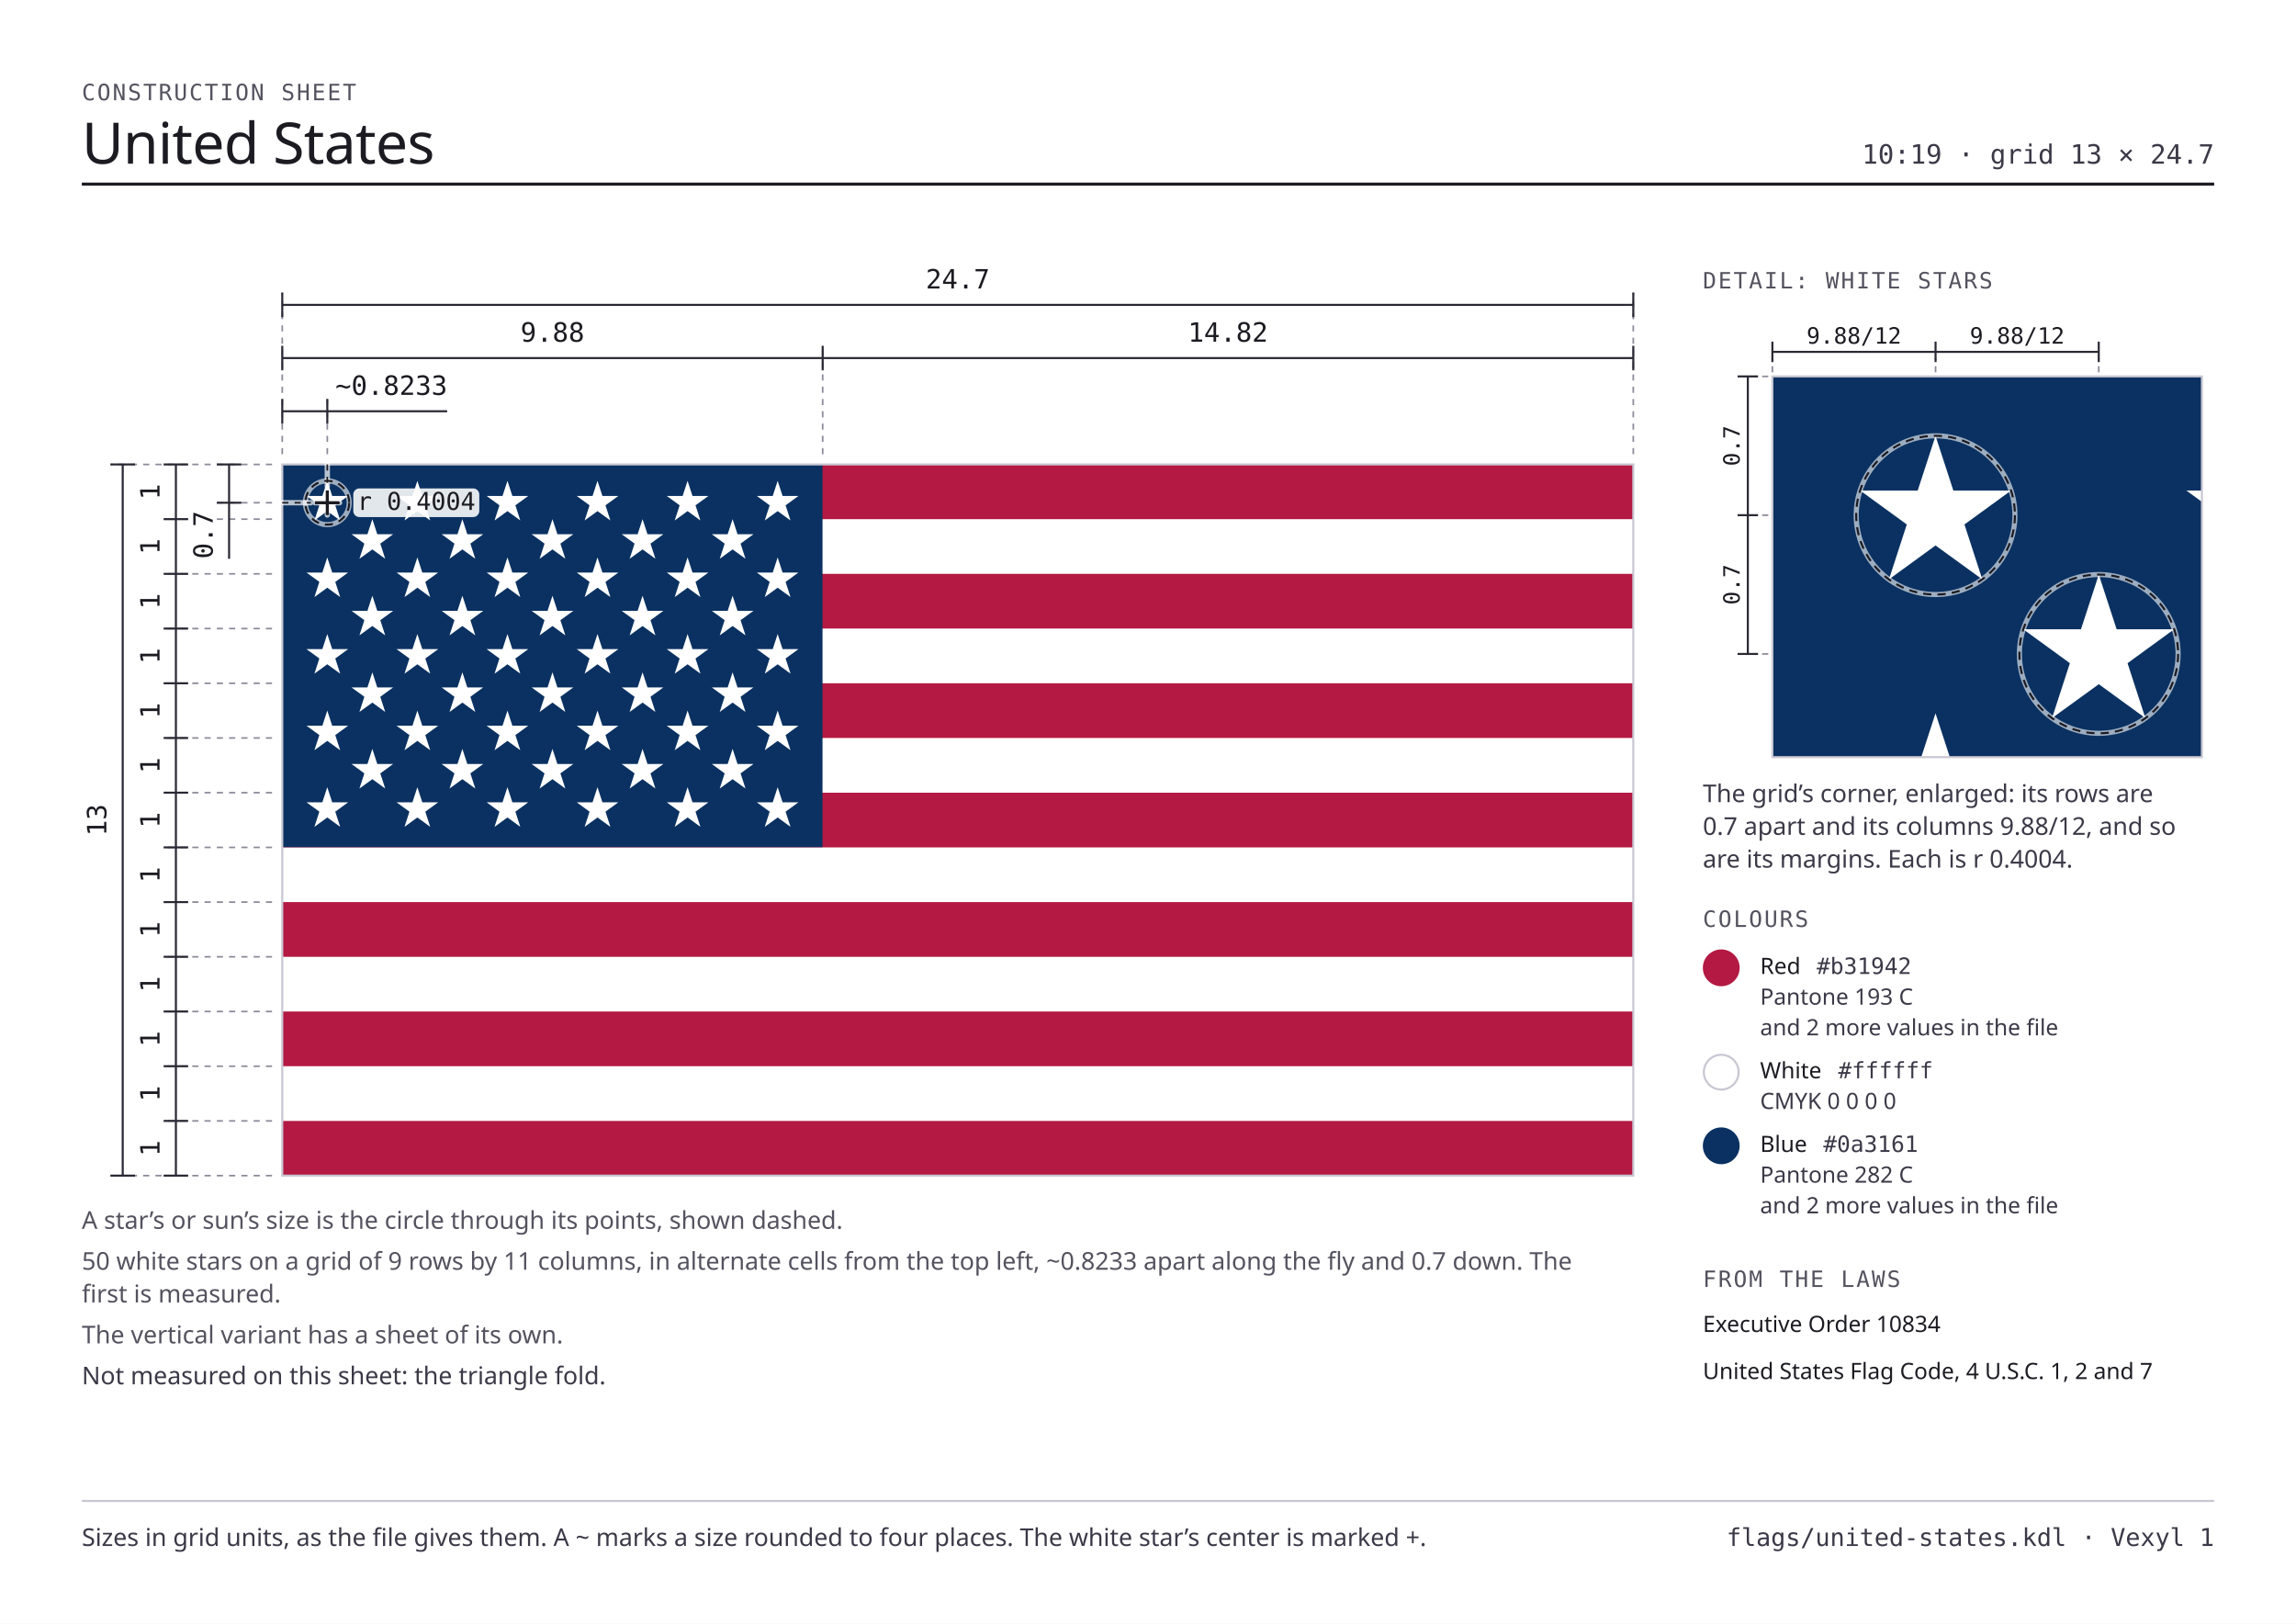
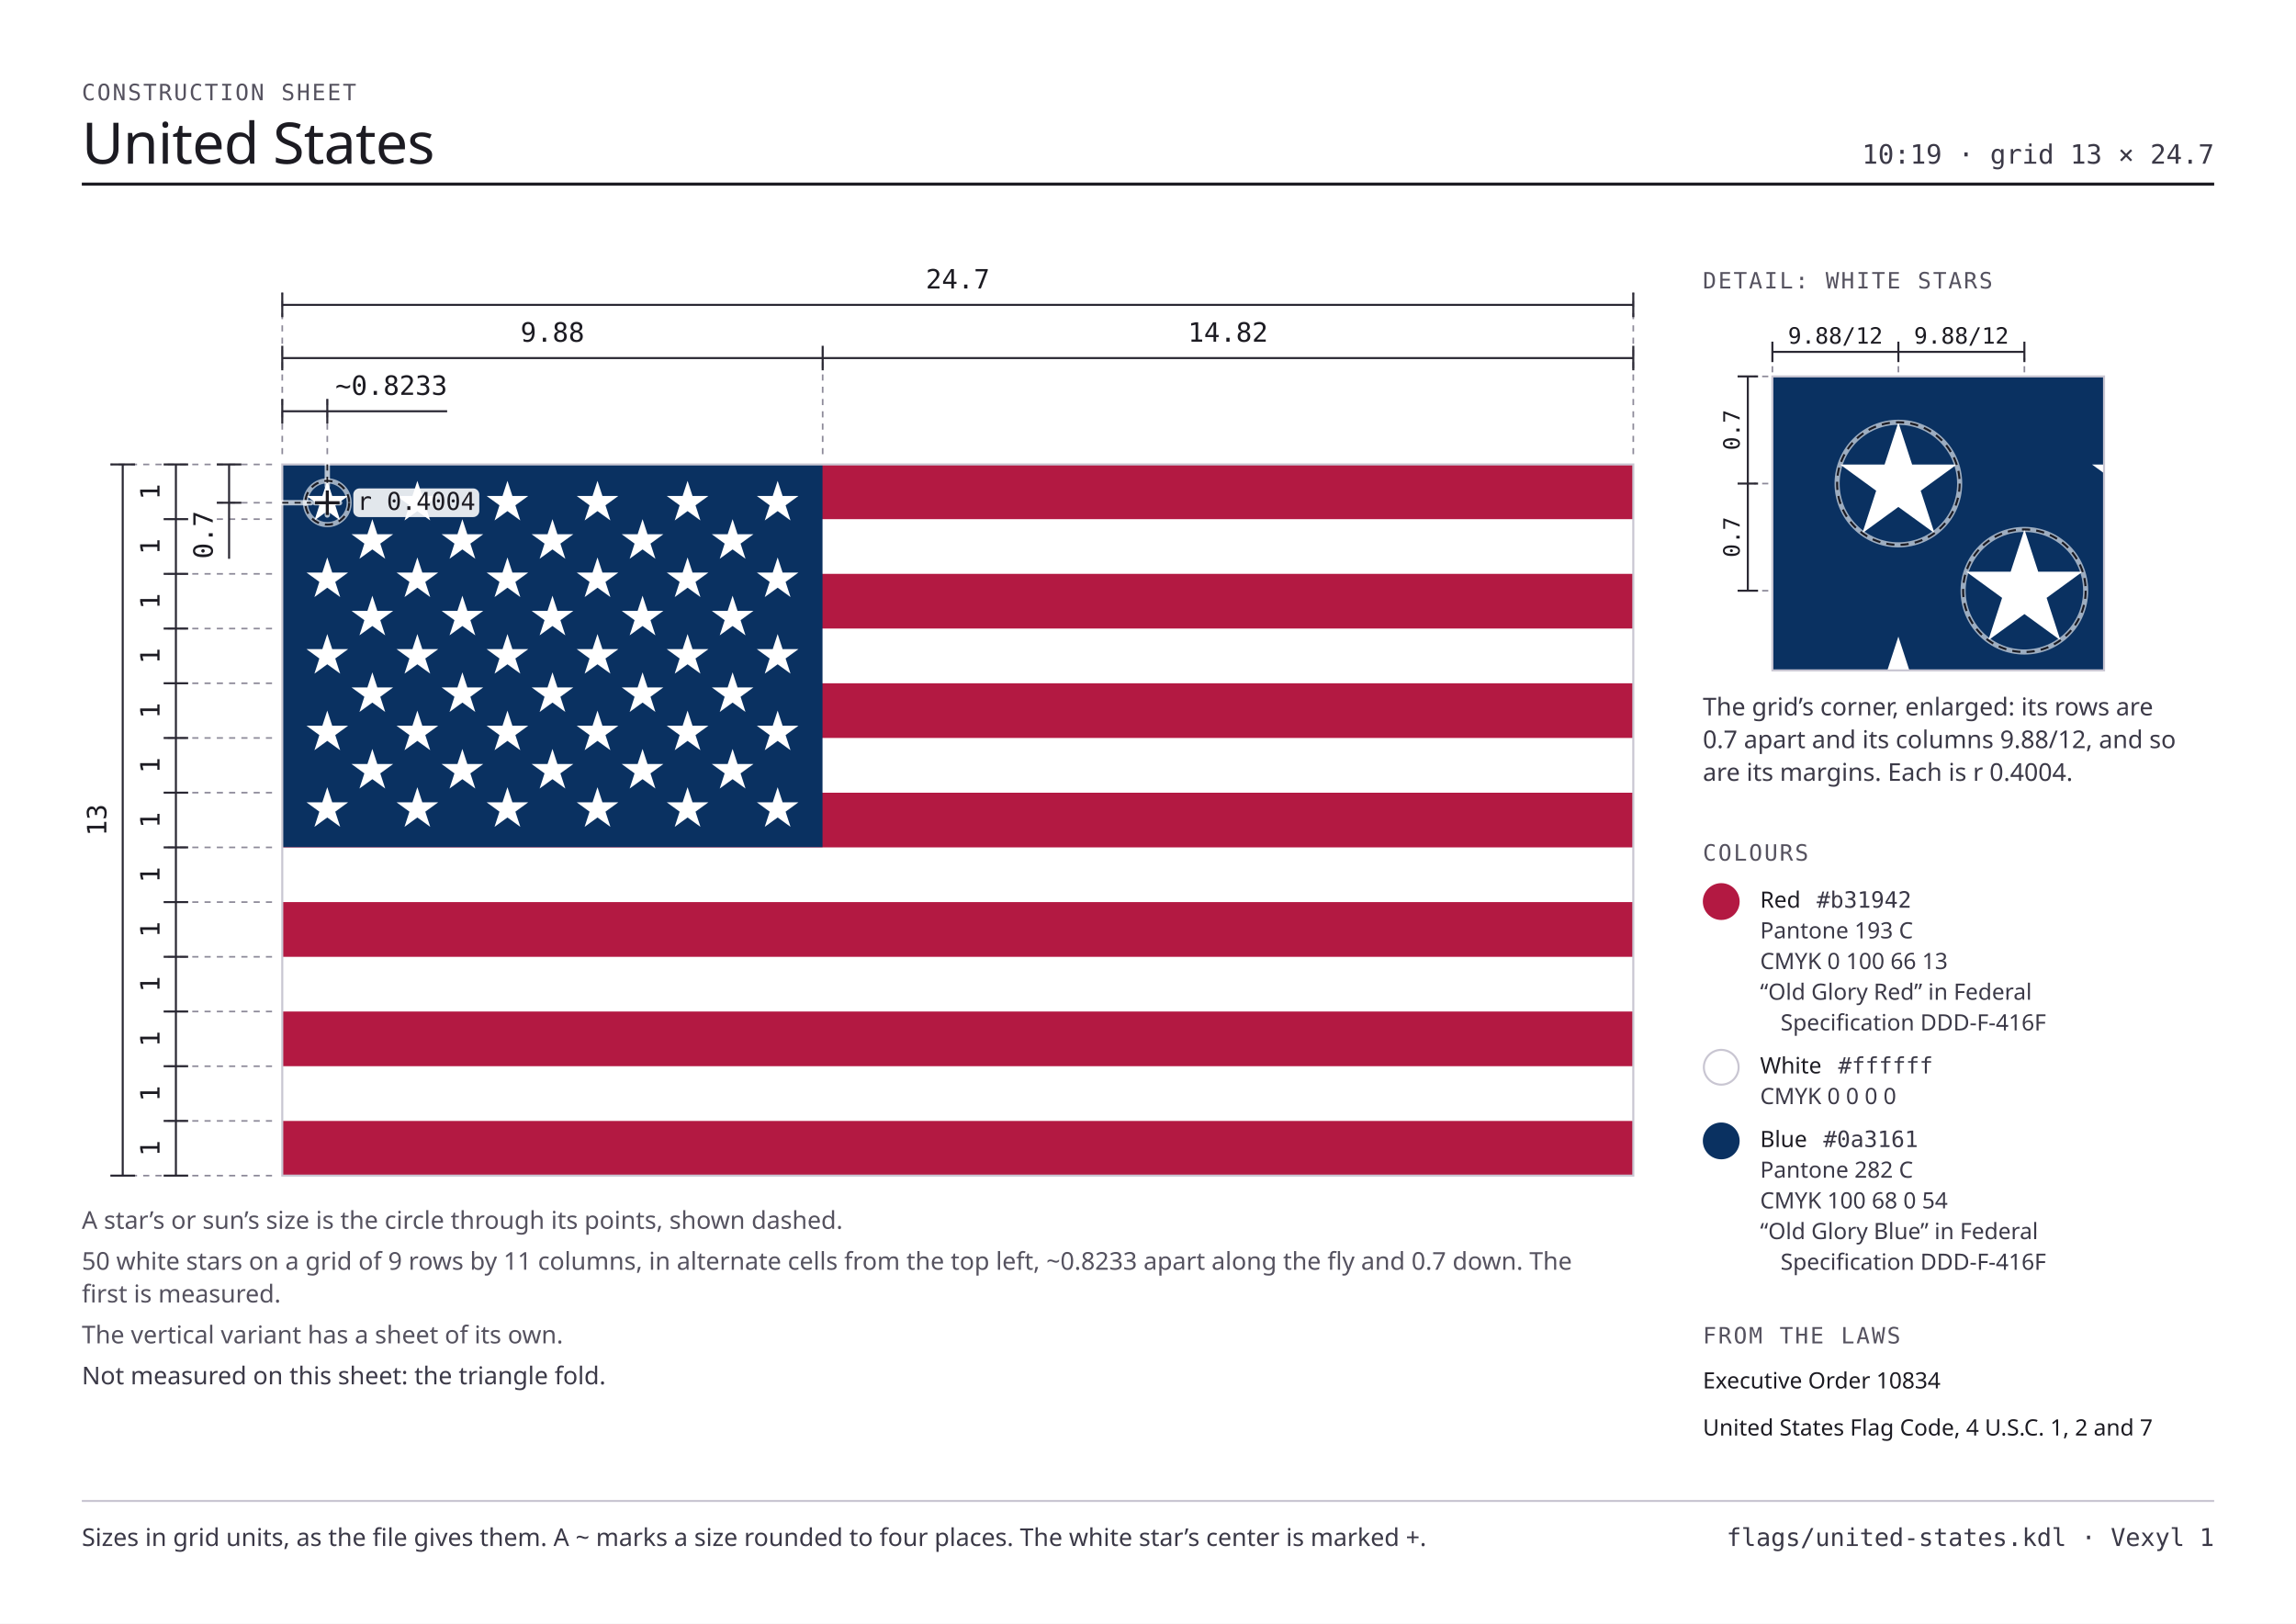
<svg xmlns="http://www.w3.org/2000/svg" width="297mm" height="210mm" viewBox="0 0 1122.52 793.701">
  <rect x="0" y="0" width="1122.52" height="793.701" fill="#ffffff" />
  <text x="40" y="49" font-family="Geist Mono, ui-monospace, monospace" font-size="11" letter-spacing="0.88" fill="#55525f">CONSTRUCTION SHEET</text>
  <text x="40" y="80" font-family="Geist, system-ui, sans-serif" font-size="28" font-weight="500" letter-spacing="-0.28" fill="#1c1b22">United States</text>
  <text x="1082.52" y="80" font-family="Geist Mono, ui-monospace, monospace" font-size="13" text-anchor="end" fill="#3b3947">10:19 · grid 13 × 24.7</text>
  <path d="M40 90H1082.52" stroke="#1c1b22" stroke-width="1.5" />
  <svg x="138" y="227.029" width="660.52" height="347.642" viewBox="0 0 24.7 13" overflow="hidden">
    <clipPath id="vx-5f0b97351a9de993-cs-f-flag1">
      <polygon points="0,0 24.7,0 24.7,13 0,13" />
    </clipPath>
    <g clip-path="url(#vx-5f0b97351a9de993-cs-f-flag1)">
      <polygon points="0,0 24.7,0 24.7,13 0,13" fill="#b31942" />
      <polygon points="0,1 24.7,1 24.7,13 0,13" fill="#ffffff" />
      <polygon points="0,2 24.7,2 24.7,13 0,13" fill="#b31942" />
      <polygon points="0,3 24.7,3 24.7,13 0,13" fill="#ffffff" />
      <polygon points="0,4 24.7,4 24.7,13 0,13" fill="#b31942" />
      <polygon points="0,5 24.7,5 24.7,13 0,13" fill="#ffffff" />
      <polygon points="0,6 24.7,6 24.7,13 0,13" fill="#b31942" />
      <polygon points="0,7 24.7,7 24.7,13 0,13" fill="#ffffff" />
      <polygon points="0,8 24.7,8 24.7,13 0,13" fill="#b31942" />
      <polygon points="0,9 24.7,9 24.7,13 0,13" fill="#ffffff" />
      <polygon points="0,10 24.7,10 24.7,13 0,13" fill="#b31942" />
      <polygon points="0,11 24.7,11 24.7,13 0,13" fill="#ffffff" />
      <polygon points="0,12 24.7,12 24.7,13 0,13" fill="#b31942" />
      <clipPath id="vx-5f0b97351a9de993-cs-f-panel2">
        <polygon points="0,0 9.88,0 9.88,7 0,7" />
      </clipPath>
      <g transform="translate(0 0)" clip-path="url(#vx-5f0b97351a9de993-cs-f-panel2)" style="isolation:isolate">
        <polygon points="0,0 9.88,0 9.88,7 0,7" fill="#0a3161" />
        <polygon points="0.823,0.3 0.913,0.576 1.204,0.576 0.969,0.747 1.059,1.024 0.823,0.853 0.588,1.024 0.678,0.747 0.443,0.576 0.733,0.576" fill="#ffffff" />
        <polygon points="2.47,0.3 2.56,0.576 2.851,0.576 2.615,0.747 2.705,1.024 2.47,0.853 2.235,1.024 2.325,0.747 2.089,0.576 2.38,0.576" fill="#ffffff" />
        <polygon points="4.117,0.3 4.207,0.576 4.497,0.576 4.262,0.747 4.352,1.024 4.117,0.853 3.881,1.024 3.971,0.747 3.736,0.576 4.027,0.576" fill="#ffffff" />
        <polygon points="5.763,0.3 5.853,0.576 6.144,0.576 5.909,0.747 5.999,1.024 5.763,0.853 5.528,1.024 5.618,0.747 5.383,0.576 5.673,0.576" fill="#ffffff" />
        <polygon points="7.41,0.3 7.5,0.576 7.791,0.576 7.555,0.747 7.645,1.024 7.41,0.853 7.175,1.024 7.265,0.747 7.029,0.576 7.32,0.576" fill="#ffffff" />
        <polygon points="9.057,0.3 9.147,0.576 9.437,0.576 9.202,0.747 9.292,1.024 9.057,0.853 8.821,1.024 8.911,0.747 8.676,0.576 8.967,0.576" fill="#ffffff" />
        <polygon points="1.647,1 1.737,1.276 2.027,1.276 1.792,1.447 1.882,1.724 1.647,1.553 1.411,1.724 1.501,1.447 1.266,1.276 1.557,1.276" fill="#ffffff" />
        <polygon points="3.293,1 3.383,1.276 3.674,1.276 3.439,1.447 3.529,1.724 3.293,1.553 3.058,1.724 3.148,1.447 2.913,1.276 3.203,1.276" fill="#ffffff" />
        <polygon points="4.94,1 5.03,1.276 5.321,1.276 5.085,1.447 5.175,1.724 4.94,1.553 4.705,1.724 4.795,1.447 4.559,1.276 4.85,1.276" fill="#ffffff" />
        <polygon points="6.587,1 6.677,1.276 6.967,1.276 6.732,1.447 6.822,1.724 6.587,1.553 6.351,1.724 6.441,1.447 6.206,1.276 6.497,1.276" fill="#ffffff" />
        <polygon points="8.233,1 8.323,1.276 8.614,1.276 8.379,1.447 8.469,1.724 8.233,1.553 7.998,1.724 8.088,1.447 7.853,1.276 8.143,1.276" fill="#ffffff" />
        <polygon points="0.823,1.7 0.913,1.976 1.204,1.976 0.969,2.147 1.059,2.424 0.823,2.253 0.588,2.424 0.678,2.147 0.443,1.976 0.733,1.976" fill="#ffffff" />
        <polygon points="2.47,1.7 2.56,1.976 2.851,1.976 2.615,2.147 2.705,2.424 2.47,2.253 2.235,2.424 2.325,2.147 2.089,1.976 2.38,1.976" fill="#ffffff" />
        <polygon points="4.117,1.7 4.207,1.976 4.497,1.976 4.262,2.147 4.352,2.424 4.117,2.253 3.881,2.424 3.971,2.147 3.736,1.976 4.027,1.976" fill="#ffffff" />
        <polygon points="5.763,1.7 5.853,1.976 6.144,1.976 5.909,2.147 5.999,2.424 5.763,2.253 5.528,2.424 5.618,2.147 5.383,1.976 5.673,1.976" fill="#ffffff" />
        <polygon points="7.41,1.7 7.5,1.976 7.791,1.976 7.555,2.147 7.645,2.424 7.41,2.253 7.175,2.424 7.265,2.147 7.029,1.976 7.32,1.976" fill="#ffffff" />
        <polygon points="9.057,1.7 9.147,1.976 9.437,1.976 9.202,2.147 9.292,2.424 9.057,2.253 8.821,2.424 8.911,2.147 8.676,1.976 8.967,1.976" fill="#ffffff" />
        <polygon points="1.647,2.4 1.737,2.676 2.027,2.676 1.792,2.847 1.882,3.124 1.647,2.953 1.411,3.124 1.501,2.847 1.266,2.676 1.557,2.676" fill="#ffffff" />
        <polygon points="3.293,2.4 3.383,2.676 3.674,2.676 3.439,2.847 3.529,3.124 3.293,2.953 3.058,3.124 3.148,2.847 2.913,2.676 3.203,2.676" fill="#ffffff" />
        <polygon points="4.94,2.4 5.03,2.676 5.321,2.676 5.085,2.847 5.175,3.124 4.94,2.953 4.705,3.124 4.795,2.847 4.559,2.676 4.85,2.676" fill="#ffffff" />
        <polygon points="6.587,2.4 6.677,2.676 6.967,2.676 6.732,2.847 6.822,3.124 6.587,2.953 6.351,3.124 6.441,2.847 6.206,2.676 6.497,2.676" fill="#ffffff" />
        <polygon points="8.233,2.4 8.323,2.676 8.614,2.676 8.379,2.847 8.469,3.124 8.233,2.953 7.998,3.124 8.088,2.847 7.853,2.676 8.143,2.676" fill="#ffffff" />
        <polygon points="0.823,3.1 0.913,3.376 1.204,3.376 0.969,3.547 1.059,3.824 0.823,3.653 0.588,3.824 0.678,3.547 0.443,3.376 0.733,3.376" fill="#ffffff" />
        <polygon points="2.47,3.1 2.56,3.376 2.851,3.376 2.615,3.547 2.705,3.824 2.47,3.653 2.235,3.824 2.325,3.547 2.089,3.376 2.38,3.376" fill="#ffffff" />
        <polygon points="4.117,3.1 4.207,3.376 4.497,3.376 4.262,3.547 4.352,3.824 4.117,3.653 3.881,3.824 3.971,3.547 3.736,3.376 4.027,3.376" fill="#ffffff" />
        <polygon points="5.763,3.1 5.853,3.376 6.144,3.376 5.909,3.547 5.999,3.824 5.763,3.653 5.528,3.824 5.618,3.547 5.383,3.376 5.673,3.376" fill="#ffffff" />
        <polygon points="7.41,3.1 7.5,3.376 7.791,3.376 7.555,3.547 7.645,3.824 7.41,3.653 7.175,3.824 7.265,3.547 7.029,3.376 7.32,3.376" fill="#ffffff" />
        <polygon points="9.057,3.1 9.147,3.376 9.437,3.376 9.202,3.547 9.292,3.824 9.057,3.653 8.821,3.824 8.911,3.547 8.676,3.376 8.967,3.376" fill="#ffffff" />
        <polygon points="1.647,3.8 1.737,4.076 2.027,4.076 1.792,4.247 1.882,4.524 1.647,4.353 1.411,4.524 1.501,4.247 1.266,4.076 1.557,4.076" fill="#ffffff" />
        <polygon points="3.293,3.8 3.383,4.076 3.674,4.076 3.439,4.247 3.529,4.524 3.293,4.353 3.058,4.524 3.148,4.247 2.913,4.076 3.203,4.076" fill="#ffffff" />
        <polygon points="4.94,3.8 5.03,4.076 5.321,4.076 5.085,4.247 5.175,4.524 4.94,4.353 4.705,4.524 4.795,4.247 4.559,4.076 4.85,4.076" fill="#ffffff" />
        <polygon points="6.587,3.8 6.677,4.076 6.967,4.076 6.732,4.247 6.822,4.524 6.587,4.353 6.351,4.524 6.441,4.247 6.206,4.076 6.497,4.076" fill="#ffffff" />
        <polygon points="8.233,3.8 8.323,4.076 8.614,4.076 8.379,4.247 8.469,4.524 8.233,4.353 7.998,4.524 8.088,4.247 7.853,4.076 8.143,4.076" fill="#ffffff" />
        <polygon points="0.823,4.5 0.913,4.776 1.204,4.776 0.969,4.947 1.059,5.224 0.823,5.053 0.588,5.224 0.678,4.947 0.443,4.776 0.733,4.776" fill="#ffffff" />
        <polygon points="2.47,4.5 2.56,4.776 2.851,4.776 2.615,4.947 2.705,5.224 2.47,5.053 2.235,5.224 2.325,4.947 2.089,4.776 2.38,4.776" fill="#ffffff" />
        <polygon points="4.117,4.5 4.207,4.776 4.497,4.776 4.262,4.947 4.352,5.224 4.117,5.053 3.881,5.224 3.971,4.947 3.736,4.776 4.027,4.776" fill="#ffffff" />
        <polygon points="5.763,4.5 5.853,4.776 6.144,4.776 5.909,4.947 5.999,5.224 5.763,5.053 5.528,5.224 5.618,4.947 5.383,4.776 5.673,4.776" fill="#ffffff" />
        <polygon points="7.41,4.5 7.5,4.776 7.791,4.776 7.555,4.947 7.645,5.224 7.41,5.053 7.175,5.224 7.265,4.947 7.029,4.776 7.32,4.776" fill="#ffffff" />
        <polygon points="9.057,4.5 9.147,4.776 9.437,4.776 9.202,4.947 9.292,5.224 9.057,5.053 8.821,5.224 8.911,4.947 8.676,4.776 8.967,4.776" fill="#ffffff" />
        <polygon points="1.647,5.2 1.737,5.476 2.027,5.476 1.792,5.647 1.882,5.924 1.647,5.753 1.411,5.924 1.501,5.647 1.266,5.476 1.557,5.476" fill="#ffffff" />
        <polygon points="3.293,5.2 3.383,5.476 3.674,5.476 3.439,5.647 3.529,5.924 3.293,5.753 3.058,5.924 3.148,5.647 2.913,5.476 3.203,5.476" fill="#ffffff" />
        <polygon points="4.94,5.2 5.03,5.476 5.321,5.476 5.085,5.647 5.175,5.924 4.94,5.753 4.705,5.924 4.795,5.647 4.559,5.476 4.85,5.476" fill="#ffffff" />
        <polygon points="6.587,5.2 6.677,5.476 6.967,5.476 6.732,5.647 6.822,5.924 6.587,5.753 6.351,5.924 6.441,5.647 6.206,5.476 6.497,5.476" fill="#ffffff" />
        <polygon points="8.233,5.2 8.323,5.476 8.614,5.476 8.379,5.647 8.469,5.924 8.233,5.753 7.998,5.924 8.088,5.647 7.853,5.476 8.143,5.476" fill="#ffffff" />
        <polygon points="0.823,5.9 0.913,6.176 1.204,6.176 0.969,6.347 1.059,6.624 0.823,6.453 0.588,6.624 0.678,6.347 0.443,6.176 0.733,6.176" fill="#ffffff" />
        <polygon points="2.47,5.9 2.56,6.176 2.851,6.176 2.615,6.347 2.705,6.624 2.47,6.453 2.235,6.624 2.325,6.347 2.089,6.176 2.38,6.176" fill="#ffffff" />
        <polygon points="4.117,5.9 4.207,6.176 4.497,6.176 4.262,6.347 4.352,6.624 4.117,6.453 3.881,6.624 3.971,6.347 3.736,6.176 4.027,6.176" fill="#ffffff" />
        <polygon points="5.763,5.9 5.853,6.176 6.144,6.176 5.909,6.347 5.999,6.624 5.763,6.453 5.528,6.624 5.618,6.347 5.383,6.176 5.673,6.176" fill="#ffffff" />
        <polygon points="7.41,5.9 7.5,6.176 7.791,6.176 7.555,6.347 7.645,6.624 7.41,6.453 7.175,6.624 7.265,6.347 7.029,6.176 7.32,6.176" fill="#ffffff" />
        <polygon points="9.057,5.9 9.147,6.176 9.437,6.176 9.202,6.347 9.292,6.624 9.057,6.453 8.821,6.624 8.911,6.347 8.676,6.176 8.967,6.176" fill="#ffffff" />
      </g>
    </g>
  </svg>
  <rect x="138" y="227.029" width="660.52" height="347.642" fill="none" stroke="#c9c6d2" stroke-width="1" />
  <path d="M138 222.029V143.029M160.017 222.029V195.029M402.208 222.029V169.029M798.52 222.029V143.029M133 227.029H54M133 245.749H106M133 253.771H80M133 280.513H80M133 307.254H80M133 333.996H80M133 360.738H80M133 387.48H80M133 414.221H80M133 440.963H80M133 467.705H80M133 494.446H80M133 521.188H80M133 547.93H80M133 574.671H54" fill="none" stroke="#8d8a99" stroke-width="0.8" stroke-dasharray="3 3" />
  <text x="191.317" y="193.029" font-family="Geist Mono, ui-monospace, monospace" font-size="13" fill="#1c1b22" stroke="#ffffff" stroke-width="3" stroke-linejoin="round" paint-order="stroke" text-anchor="middle">~0.8233</text>
  <text x="270.104" y="167.029" font-family="Geist Mono, ui-monospace, monospace" font-size="13" fill="#1c1b22" stroke="#ffffff" stroke-width="3" stroke-linejoin="round" paint-order="stroke" text-anchor="middle">9.88</text>
  <text x="600.364" y="167.029" font-family="Geist Mono, ui-monospace, monospace" font-size="13" fill="#1c1b22" stroke="#ffffff" stroke-width="3" stroke-linejoin="round" paint-order="stroke" text-anchor="middle">14.82</text>
  <text x="468.26" y="141.029" font-family="Geist Mono, ui-monospace, monospace" font-size="13" fill="#1c1b22" stroke="#ffffff" stroke-width="3" stroke-linejoin="round" paint-order="stroke" text-anchor="middle">24.7</text>
  <text x="104" y="261.449" font-family="Geist Mono, ui-monospace, monospace" font-size="13" fill="#1c1b22" stroke="#ffffff" stroke-width="3" stroke-linejoin="round" paint-order="stroke" text-anchor="middle" transform="rotate(-90 104 261.4486)">0.7</text>
  <text x="78" y="240.4" font-family="Geist Mono, ui-monospace, monospace" font-size="13" fill="#1c1b22" stroke="#ffffff" stroke-width="3" stroke-linejoin="round" paint-order="stroke" text-anchor="middle" transform="rotate(-90 78 240.4003)">1</text>
  <text x="78" y="267.142" font-family="Geist Mono, ui-monospace, monospace" font-size="13" fill="#1c1b22" stroke="#ffffff" stroke-width="3" stroke-linejoin="round" paint-order="stroke" text-anchor="middle" transform="rotate(-90 78 267.142)">1</text>
  <text x="78" y="293.884" font-family="Geist Mono, ui-monospace, monospace" font-size="13" fill="#1c1b22" stroke="#ffffff" stroke-width="3" stroke-linejoin="round" paint-order="stroke" text-anchor="middle" transform="rotate(-90 78 293.8836)">1</text>
  <text x="78" y="320.625" font-family="Geist Mono, ui-monospace, monospace" font-size="13" fill="#1c1b22" stroke="#ffffff" stroke-width="3" stroke-linejoin="round" paint-order="stroke" text-anchor="middle" transform="rotate(-90 78 320.6253)">1</text>
  <text x="78" y="347.367" font-family="Geist Mono, ui-monospace, monospace" font-size="13" fill="#1c1b22" stroke="#ffffff" stroke-width="3" stroke-linejoin="round" paint-order="stroke" text-anchor="middle" transform="rotate(-90 78 347.367)">1</text>
  <text x="78" y="374.109" font-family="Geist Mono, ui-monospace, monospace" font-size="13" fill="#1c1b22" stroke="#ffffff" stroke-width="3" stroke-linejoin="round" paint-order="stroke" text-anchor="middle" transform="rotate(-90 78 374.1087)">1</text>
  <text x="78" y="400.85" font-family="Geist Mono, ui-monospace, monospace" font-size="13" fill="#1c1b22" stroke="#ffffff" stroke-width="3" stroke-linejoin="round" paint-order="stroke" text-anchor="middle" transform="rotate(-90 78 400.8504)">1</text>
  <text x="78" y="427.592" font-family="Geist Mono, ui-monospace, monospace" font-size="13" fill="#1c1b22" stroke="#ffffff" stroke-width="3" stroke-linejoin="round" paint-order="stroke" text-anchor="middle" transform="rotate(-90 78 427.5921)">1</text>
  <text x="78" y="454.334" font-family="Geist Mono, ui-monospace, monospace" font-size="13" fill="#1c1b22" stroke="#ffffff" stroke-width="3" stroke-linejoin="round" paint-order="stroke" text-anchor="middle" transform="rotate(-90 78 454.3338)">1</text>
  <text x="78" y="481.075" font-family="Geist Mono, ui-monospace, monospace" font-size="13" fill="#1c1b22" stroke="#ffffff" stroke-width="3" stroke-linejoin="round" paint-order="stroke" text-anchor="middle" transform="rotate(-90 78 481.0755)">1</text>
  <text x="78" y="507.817" font-family="Geist Mono, ui-monospace, monospace" font-size="13" fill="#1c1b22" stroke="#ffffff" stroke-width="3" stroke-linejoin="round" paint-order="stroke" text-anchor="middle" transform="rotate(-90 78 507.8171)">1</text>
  <text x="78" y="534.559" font-family="Geist Mono, ui-monospace, monospace" font-size="13" fill="#1c1b22" stroke="#ffffff" stroke-width="3" stroke-linejoin="round" paint-order="stroke" text-anchor="middle" transform="rotate(-90 78 534.5588)">1</text>
  <text x="78" y="561.301" font-family="Geist Mono, ui-monospace, monospace" font-size="13" fill="#1c1b22" stroke="#ffffff" stroke-width="3" stroke-linejoin="round" paint-order="stroke" text-anchor="middle" transform="rotate(-90 78 561.3005)">1</text>
  <text x="52" y="400.85" font-family="Geist Mono, ui-monospace, monospace" font-size="13" fill="#1c1b22" stroke="#ffffff" stroke-width="3" stroke-linejoin="round" paint-order="stroke" text-anchor="middle" transform="rotate(-90 52 400.8504)">13</text>
  <path d="M160.017 227.029V237.749M138 245.749H152.017M154.017 245.749H166.017M160.017 239.749V251.749" fill="none" stroke="#ffffff" stroke-width="2.6" stroke-opacity="0.7" stroke-linecap="round" />
  <circle cx="160.017" cy="245.749" r="10.707" fill="none" stroke="#ffffff" stroke-width="2.5" stroke-opacity="0.6" />
  <circle cx="160.017" cy="245.749" r="10.707" fill="none" stroke="#1c1b22" stroke-width="1" stroke-dasharray="4 3" />
  <path d="M160.017 227.029V237.749M138 245.749H152.017" fill="none" stroke="#1c1b22" stroke-width="0.8" stroke-dasharray="3 3" />
  <path d="M154.017 245.749H166.017M160.017 239.749V251.749" stroke="#1c1b22" stroke-width="1.5" />
  <path d="M138 201.029H218.617M138 195.029V207.029M160.017 195.029V207.029M138 175.029H402.208M138 169.029V181.029M402.208 169.029V181.029M402.208 175.029H798.52M402.208 169.029V181.029M798.52 169.029V181.029M138 149.029H798.52M138 143.029V155.029M798.52 143.029V155.029M112 227.029V273.149M106 227.029H118M106 245.749H118M86 227.029V253.771M80 227.029H92M80 253.771H92M86 253.771V280.513M80 253.771H92M80 280.513H92M86 280.513V307.254M80 280.513H92M80 307.254H92M86 307.254V333.996M80 307.254H92M80 333.996H92M86 333.996V360.738M80 333.996H92M80 360.738H92M86 360.738V387.48M80 360.738H92M80 387.48H92M86 387.48V414.221M80 387.48H92M80 414.221H92M86 414.221V440.963M80 414.221H92M80 440.963H92M86 440.963V467.705M80 440.963H92M80 467.705H92M86 467.705V494.446M80 467.705H92M80 494.446H92M86 494.446V521.188M80 494.446H92M80 521.188H92M86 521.188V547.93M80 521.188H92M80 547.93H92M86 547.93V574.671M80 547.93H92M80 574.671H92M60 227.029V574.671M54 227.029H66M54 574.671H66" fill="none" stroke="#2a2833" stroke-width="1" />
  <rect x="172.725" y="238.749" width="61.6" height="14" rx="3" fill="#ffffff" fill-opacity="0.88" />
  <text x="203.525" y="249.249" font-family="Geist Mono, ui-monospace, monospace" font-size="12" fill="#1c1b22" text-anchor="middle">r 0.4004</text>
  <text x="40" y="600.671" font-family="Geist, system-ui, sans-serif" font-size="12" fill="#55525f">A star’s or sun’s size is the circle through its points, shown dashed.</text>
  <text x="40" y="620.671" font-family="Geist, system-ui, sans-serif" font-size="12" fill="#55525f">50 white stars on a grid of 9 rows by 11 columns, in alternate cells from the top left, ~0.8233 apart along the fly and 0.7 down. The</text>
  <text x="40" y="636.671" font-family="Geist, system-ui, sans-serif" font-size="12" fill="#55525f">first is measured.</text>
  <text x="40" y="656.671" font-family="Geist, system-ui, sans-serif" font-size="12" fill="#55525f">The vertical variant has a sheet of its own.</text>
  <text x="40" y="676.671" font-family="Geist, system-ui, sans-serif" font-size="12" fill="#3b3947">Not measured on this sheet: the triangle fold.</text>
  <text x="832.52" y="141" font-family="Geist Mono, ui-monospace, monospace" font-size="11" font-weight="500" letter-spacing="0.88" fill="#55525f">DETAIL: WHITE STARS</text>
-   <svg x="866.52" y="184" width="210" height="186.098" viewBox="0 0 2.167 1.921" overflow="hidden">
+   <svg x="866.52" y="184" width="162.157" height="143.701" viewBox="0 0 2.167 1.921" overflow="hidden">
    <clipPath id="vx-5f0b97351a9de993-cs-d0-flag1">
      <polygon points="0,0 24.7,0 24.7,13 0,13" />
    </clipPath>
    <g clip-path="url(#vx-5f0b97351a9de993-cs-d0-flag1)">
      <polygon points="0,0 24.7,0 24.7,13 0,13" fill="#b31942" />
      <polygon points="0,1 24.7,1 24.7,13 0,13" fill="#ffffff" />
      <polygon points="0,2 24.7,2 24.7,13 0,13" fill="#b31942" />
      <polygon points="0,3 24.7,3 24.7,13 0,13" fill="#ffffff" />
      <polygon points="0,4 24.7,4 24.7,13 0,13" fill="#b31942" />
      <polygon points="0,5 24.7,5 24.7,13 0,13" fill="#ffffff" />
      <polygon points="0,6 24.7,6 24.7,13 0,13" fill="#b31942" />
      <polygon points="0,7 24.7,7 24.7,13 0,13" fill="#ffffff" />
      <polygon points="0,8 24.7,8 24.7,13 0,13" fill="#b31942" />
      <polygon points="0,9 24.7,9 24.7,13 0,13" fill="#ffffff" />
      <polygon points="0,10 24.7,10 24.7,13 0,13" fill="#b31942" />
      <polygon points="0,11 24.7,11 24.7,13 0,13" fill="#ffffff" />
      <polygon points="0,12 24.7,12 24.7,13 0,13" fill="#b31942" />
      <clipPath id="vx-5f0b97351a9de993-cs-d0-panel2">
        <polygon points="0,0 9.88,0 9.88,7 0,7" />
      </clipPath>
      <g transform="translate(0 0)" clip-path="url(#vx-5f0b97351a9de993-cs-d0-panel2)" style="isolation:isolate">
        <polygon points="0,0 9.88,0 9.88,7 0,7" fill="#0a3161" />
        <polygon points="0.823,0.3 0.913,0.576 1.204,0.576 0.969,0.747 1.059,1.024 0.823,0.853 0.588,1.024 0.678,0.747 0.443,0.576 0.733,0.576" fill="#ffffff" />
        <polygon points="2.47,0.3 2.56,0.576 2.851,0.576 2.615,0.747 2.705,1.024 2.47,0.853 2.235,1.024 2.325,0.747 2.089,0.576 2.38,0.576" fill="#ffffff" />
        <polygon points="4.117,0.3 4.207,0.576 4.497,0.576 4.262,0.747 4.352,1.024 4.117,0.853 3.881,1.024 3.971,0.747 3.736,0.576 4.027,0.576" fill="#ffffff" />
        <polygon points="5.763,0.3 5.853,0.576 6.144,0.576 5.909,0.747 5.999,1.024 5.763,0.853 5.528,1.024 5.618,0.747 5.383,0.576 5.673,0.576" fill="#ffffff" />
        <polygon points="7.41,0.3 7.5,0.576 7.791,0.576 7.555,0.747 7.645,1.024 7.41,0.853 7.175,1.024 7.265,0.747 7.029,0.576 7.32,0.576" fill="#ffffff" />
        <polygon points="9.057,0.3 9.147,0.576 9.437,0.576 9.202,0.747 9.292,1.024 9.057,0.853 8.821,1.024 8.911,0.747 8.676,0.576 8.967,0.576" fill="#ffffff" />
        <polygon points="1.647,1 1.737,1.276 2.027,1.276 1.792,1.447 1.882,1.724 1.647,1.553 1.411,1.724 1.501,1.447 1.266,1.276 1.557,1.276" fill="#ffffff" />
        <polygon points="3.293,1 3.383,1.276 3.674,1.276 3.439,1.447 3.529,1.724 3.293,1.553 3.058,1.724 3.148,1.447 2.913,1.276 3.203,1.276" fill="#ffffff" />
        <polygon points="4.94,1 5.03,1.276 5.321,1.276 5.085,1.447 5.175,1.724 4.94,1.553 4.705,1.724 4.795,1.447 4.559,1.276 4.85,1.276" fill="#ffffff" />
        <polygon points="6.587,1 6.677,1.276 6.967,1.276 6.732,1.447 6.822,1.724 6.587,1.553 6.351,1.724 6.441,1.447 6.206,1.276 6.497,1.276" fill="#ffffff" />
        <polygon points="8.233,1 8.323,1.276 8.614,1.276 8.379,1.447 8.469,1.724 8.233,1.553 7.998,1.724 8.088,1.447 7.853,1.276 8.143,1.276" fill="#ffffff" />
        <polygon points="0.823,1.7 0.913,1.976 1.204,1.976 0.969,2.147 1.059,2.424 0.823,2.253 0.588,2.424 0.678,2.147 0.443,1.976 0.733,1.976" fill="#ffffff" />
        <polygon points="2.47,1.7 2.56,1.976 2.851,1.976 2.615,2.147 2.705,2.424 2.47,2.253 2.235,2.424 2.325,2.147 2.089,1.976 2.38,1.976" fill="#ffffff" />
        <polygon points="4.117,1.7 4.207,1.976 4.497,1.976 4.262,2.147 4.352,2.424 4.117,2.253 3.881,2.424 3.971,2.147 3.736,1.976 4.027,1.976" fill="#ffffff" />
        <polygon points="5.763,1.7 5.853,1.976 6.144,1.976 5.909,2.147 5.999,2.424 5.763,2.253 5.528,2.424 5.618,2.147 5.383,1.976 5.673,1.976" fill="#ffffff" />
        <polygon points="7.41,1.7 7.5,1.976 7.791,1.976 7.555,2.147 7.645,2.424 7.41,2.253 7.175,2.424 7.265,2.147 7.029,1.976 7.32,1.976" fill="#ffffff" />
        <polygon points="9.057,1.7 9.147,1.976 9.437,1.976 9.202,2.147 9.292,2.424 9.057,2.253 8.821,2.424 8.911,2.147 8.676,1.976 8.967,1.976" fill="#ffffff" />
        <polygon points="1.647,2.4 1.737,2.676 2.027,2.676 1.792,2.847 1.882,3.124 1.647,2.953 1.411,3.124 1.501,2.847 1.266,2.676 1.557,2.676" fill="#ffffff" />
        <polygon points="3.293,2.4 3.383,2.676 3.674,2.676 3.439,2.847 3.529,3.124 3.293,2.953 3.058,3.124 3.148,2.847 2.913,2.676 3.203,2.676" fill="#ffffff" />
        <polygon points="4.94,2.4 5.03,2.676 5.321,2.676 5.085,2.847 5.175,3.124 4.94,2.953 4.705,3.124 4.795,2.847 4.559,2.676 4.85,2.676" fill="#ffffff" />
        <polygon points="6.587,2.4 6.677,2.676 6.967,2.676 6.732,2.847 6.822,3.124 6.587,2.953 6.351,3.124 6.441,2.847 6.206,2.676 6.497,2.676" fill="#ffffff" />
        <polygon points="8.233,2.4 8.323,2.676 8.614,2.676 8.379,2.847 8.469,3.124 8.233,2.953 7.998,3.124 8.088,2.847 7.853,2.676 8.143,2.676" fill="#ffffff" />
        <polygon points="0.823,3.1 0.913,3.376 1.204,3.376 0.969,3.547 1.059,3.824 0.823,3.653 0.588,3.824 0.678,3.547 0.443,3.376 0.733,3.376" fill="#ffffff" />
        <polygon points="2.47,3.1 2.56,3.376 2.851,3.376 2.615,3.547 2.705,3.824 2.47,3.653 2.235,3.824 2.325,3.547 2.089,3.376 2.38,3.376" fill="#ffffff" />
        <polygon points="4.117,3.1 4.207,3.376 4.497,3.376 4.262,3.547 4.352,3.824 4.117,3.653 3.881,3.824 3.971,3.547 3.736,3.376 4.027,3.376" fill="#ffffff" />
        <polygon points="5.763,3.1 5.853,3.376 6.144,3.376 5.909,3.547 5.999,3.824 5.763,3.653 5.528,3.824 5.618,3.547 5.383,3.376 5.673,3.376" fill="#ffffff" />
        <polygon points="7.41,3.1 7.5,3.376 7.791,3.376 7.555,3.547 7.645,3.824 7.41,3.653 7.175,3.824 7.265,3.547 7.029,3.376 7.32,3.376" fill="#ffffff" />
        <polygon points="9.057,3.1 9.147,3.376 9.437,3.376 9.202,3.547 9.292,3.824 9.057,3.653 8.821,3.824 8.911,3.547 8.676,3.376 8.967,3.376" fill="#ffffff" />
        <polygon points="1.647,3.8 1.737,4.076 2.027,4.076 1.792,4.247 1.882,4.524 1.647,4.353 1.411,4.524 1.501,4.247 1.266,4.076 1.557,4.076" fill="#ffffff" />
        <polygon points="3.293,3.8 3.383,4.076 3.674,4.076 3.439,4.247 3.529,4.524 3.293,4.353 3.058,4.524 3.148,4.247 2.913,4.076 3.203,4.076" fill="#ffffff" />
        <polygon points="4.94,3.8 5.03,4.076 5.321,4.076 5.085,4.247 5.175,4.524 4.94,4.353 4.705,4.524 4.795,4.247 4.559,4.076 4.85,4.076" fill="#ffffff" />
        <polygon points="6.587,3.8 6.677,4.076 6.967,4.076 6.732,4.247 6.822,4.524 6.587,4.353 6.351,4.524 6.441,4.247 6.206,4.076 6.497,4.076" fill="#ffffff" />
        <polygon points="8.233,3.8 8.323,4.076 8.614,4.076 8.379,4.247 8.469,4.524 8.233,4.353 7.998,4.524 8.088,4.247 7.853,4.076 8.143,4.076" fill="#ffffff" />
        <polygon points="0.823,4.5 0.913,4.776 1.204,4.776 0.969,4.947 1.059,5.224 0.823,5.053 0.588,5.224 0.678,4.947 0.443,4.776 0.733,4.776" fill="#ffffff" />
        <polygon points="2.47,4.5 2.56,4.776 2.851,4.776 2.615,4.947 2.705,5.224 2.47,5.053 2.235,5.224 2.325,4.947 2.089,4.776 2.38,4.776" fill="#ffffff" />
        <polygon points="4.117,4.5 4.207,4.776 4.497,4.776 4.262,4.947 4.352,5.224 4.117,5.053 3.881,5.224 3.971,4.947 3.736,4.776 4.027,4.776" fill="#ffffff" />
        <polygon points="5.763,4.5 5.853,4.776 6.144,4.776 5.909,4.947 5.999,5.224 5.763,5.053 5.528,5.224 5.618,4.947 5.383,4.776 5.673,4.776" fill="#ffffff" />
        <polygon points="7.41,4.5 7.5,4.776 7.791,4.776 7.555,4.947 7.645,5.224 7.41,5.053 7.175,5.224 7.265,4.947 7.029,4.776 7.32,4.776" fill="#ffffff" />
        <polygon points="9.057,4.5 9.147,4.776 9.437,4.776 9.202,4.947 9.292,5.224 9.057,5.053 8.821,5.224 8.911,4.947 8.676,4.776 8.967,4.776" fill="#ffffff" />
        <polygon points="1.647,5.2 1.737,5.476 2.027,5.476 1.792,5.647 1.882,5.924 1.647,5.753 1.411,5.924 1.501,5.647 1.266,5.476 1.557,5.476" fill="#ffffff" />
        <polygon points="3.293,5.2 3.383,5.476 3.674,5.476 3.439,5.647 3.529,5.924 3.293,5.753 3.058,5.924 3.148,5.647 2.913,5.476 3.203,5.476" fill="#ffffff" />
        <polygon points="4.94,5.2 5.03,5.476 5.321,5.476 5.085,5.647 5.175,5.924 4.94,5.753 4.705,5.924 4.795,5.647 4.559,5.476 4.85,5.476" fill="#ffffff" />
        <polygon points="6.587,5.2 6.677,5.476 6.967,5.476 6.732,5.647 6.822,5.924 6.587,5.753 6.351,5.924 6.441,5.647 6.206,5.476 6.497,5.476" fill="#ffffff" />
        <polygon points="8.233,5.2 8.323,5.476 8.614,5.476 8.379,5.647 8.469,5.924 8.233,5.753 7.998,5.924 8.088,5.647 7.853,5.476 8.143,5.476" fill="#ffffff" />
        <polygon points="0.823,5.9 0.913,6.176 1.204,6.176 0.969,6.347 1.059,6.624 0.823,6.453 0.588,6.624 0.678,6.347 0.443,6.176 0.733,6.176" fill="#ffffff" />
        <polygon points="2.47,5.9 2.56,6.176 2.851,6.176 2.615,6.347 2.705,6.624 2.47,6.453 2.235,6.624 2.325,6.347 2.089,6.176 2.38,6.176" fill="#ffffff" />
        <polygon points="4.117,5.9 4.207,6.176 4.497,6.176 4.262,6.347 4.352,6.624 4.117,6.453 3.881,6.624 3.971,6.347 3.736,6.176 4.027,6.176" fill="#ffffff" />
        <polygon points="5.763,5.9 5.853,6.176 6.144,6.176 5.909,6.347 5.999,6.624 5.763,6.453 5.528,6.624 5.618,6.347 5.383,6.176 5.673,6.176" fill="#ffffff" />
        <polygon points="7.41,5.9 7.5,6.176 7.791,6.176 7.555,6.347 7.645,6.624 7.41,6.453 7.175,6.624 7.265,6.347 7.029,6.176 7.32,6.176" fill="#ffffff" />
        <polygon points="9.057,5.9 9.147,6.176 9.437,6.176 9.202,6.347 9.292,6.624 9.057,6.453 8.821,6.624 8.911,6.347 8.676,6.176 8.967,6.176" fill="#ffffff" />
      </g>
    </g>
  </svg>
-   <rect x="866.52" y="184" width="210" height="186.098" fill="none" stroke="#c9c6d2" stroke-width="1" />
-   <text x="906.41" y="168" font-family="Geist Mono, ui-monospace, monospace" font-size="11" fill="#1c1b22" stroke="#ffffff" stroke-width="3" stroke-linejoin="round" paint-order="stroke" text-anchor="middle">9.88/12</text>
-   <text x="986.191" y="168" font-family="Geist Mono, ui-monospace, monospace" font-size="11" fill="#1c1b22" stroke="#ffffff" stroke-width="3" stroke-linejoin="round" paint-order="stroke" text-anchor="middle">9.88/12</text>
-   <text x="850.52" y="217.915" font-family="Geist Mono, ui-monospace, monospace" font-size="11" fill="#1c1b22" stroke="#ffffff" stroke-width="3" stroke-linejoin="round" paint-order="stroke" text-anchor="middle" transform="rotate(-90 850.5197 217.9149)">0.7</text>
-   <text x="850.52" y="285.745" font-family="Geist Mono, ui-monospace, monospace" font-size="11" fill="#1c1b22" stroke="#ffffff" stroke-width="3" stroke-linejoin="round" paint-order="stroke" text-anchor="middle" transform="rotate(-90 850.5197 285.7448)">0.7</text>
-   <path d="M866.52 182V175M946.301 182V175M946.301 182V175M1026.081 182V175M864.52 184H857.52M864.52 251.83H857.52M864.52 251.83H857.52M864.52 319.66H857.52" fill="none" stroke="#8d8a99" stroke-width="0.8" stroke-dasharray="3 3" />
-   <path d="M866.52 172H946.301M866.52 167V177M946.301 167V177M946.301 172H1026.081M946.301 167V177M1026.081 167V177M854.52 184V251.83M849.52 184H859.52M849.52 251.83H859.52M854.52 251.83V319.66M849.52 251.83H859.52M849.52 319.66H859.52" fill="none" stroke="#2a2833" stroke-width="1" />
-   <circle cx="946.301" cy="251.83" r="38.799" fill="none" stroke="#ffffff" stroke-width="2.5" stroke-opacity="0.6" />
-   <circle cx="946.301" cy="251.83" r="38.799" fill="none" stroke="#1c1b22" stroke-width="1" stroke-dasharray="4 3" />
-   <circle cx="1026.081" cy="319.66" r="38.799" fill="none" stroke="#ffffff" stroke-width="2.5" stroke-opacity="0.6" />
-   <circle cx="1026.081" cy="319.66" r="38.799" fill="none" stroke="#1c1b22" stroke-width="1" stroke-dasharray="4 3" />
-   <text x="832.52" y="392.098" font-family="Geist, system-ui, sans-serif" font-size="12" fill="#3b3947">The grid’s corner, enlarged: its rows are</text>
-   <text x="832.52" y="408.098" font-family="Geist, system-ui, sans-serif" font-size="12" fill="#3b3947">0.7 apart and its columns 9.88/12, and so</text>
-   <text x="832.52" y="424.098" font-family="Geist, system-ui, sans-serif" font-size="12" fill="#3b3947">are its margins. Each is r 0.4004.</text>
-   <text x="832.52" y="453.098" font-family="Geist Mono, ui-monospace, monospace" font-size="11" font-weight="500" letter-spacing="0.88" fill="#55525f">COLOURS</text>
-   <circle cx="841.52" cy="473.098" r="9" fill="#b31942" />
-   <text x="860.52" y="476.098" font-family="Geist, system-ui, sans-serif" font-size="11" font-weight="500" fill="#1c1b22">Red</text>
-   <text x="888.164" y="476.098" font-family="Geist Mono, ui-monospace, monospace" font-size="11" fill="#3b3947">#b31942</text>
-   <text x="860.52" y="491.098" font-family="Geist, system-ui, sans-serif" font-size="11" fill="#3b3947">Pantone 193 C</text>
-   <text x="860.52" y="506.098" font-family="Geist, system-ui, sans-serif" font-size="11" fill="#3b3947">and 2 more values in the file</text>
-   <circle cx="841.52" cy="524.098" r="8.5" fill="#ffffff" stroke="#c9c6d2" stroke-width="1" />
-   <text x="860.52" y="527.098" font-family="Geist, system-ui, sans-serif" font-size="11" font-weight="500" fill="#1c1b22">White</text>
-   <text x="898.675" y="527.098" font-family="Geist Mono, ui-monospace, monospace" font-size="11" fill="#3b3947">#ffffff</text>
-   <text x="860.52" y="542.098" font-family="Geist, system-ui, sans-serif" font-size="11" fill="#3b3947">CMYK 0 0 0 0</text>
-   <circle cx="841.52" cy="560.098" r="9" fill="#0a3161" />
-   <text x="860.52" y="563.098" font-family="Geist, system-ui, sans-serif" font-size="11" font-weight="500" fill="#1c1b22">Blue</text>
-   <text x="891.421" y="563.098" font-family="Geist Mono, ui-monospace, monospace" font-size="11" fill="#3b3947">#0a3161</text>
-   <text x="860.52" y="578.098" font-family="Geist, system-ui, sans-serif" font-size="11" fill="#3b3947">Pantone 282 C</text>
-   <text x="860.52" y="593.098" font-family="Geist, system-ui, sans-serif" font-size="11" fill="#3b3947">and 2 more values in the file</text>
-   <text x="832.52" y="629.098" font-family="Geist Mono, ui-monospace, monospace" font-size="11" font-weight="500" letter-spacing="0.88" fill="#55525f">FROM THE LAWS</text>
-   <text x="832.52" y="651.098" font-family="Geist, system-ui, sans-serif" font-size="11" fill="#1c1b22">Executive Order 10834</text>
-   <text x="832.52" y="674.098" font-family="Geist, system-ui, sans-serif" font-size="11" fill="#1c1b22">United States Flag Code, 4 U.S.C. 1, 2 and 7</text>
+   <rect x="866.52" y="184" width="162.157" height="143.701" fill="none" stroke="#c9c6d2" stroke-width="1" />
+   <text x="897.322" y="168" font-family="Geist Mono, ui-monospace, monospace" font-size="11" fill="#1c1b22" stroke="#ffffff" stroke-width="3" stroke-linejoin="round" paint-order="stroke" text-anchor="middle">9.88/12</text>
+   <text x="958.927" y="168" font-family="Geist Mono, ui-monospace, monospace" font-size="11" fill="#1c1b22" stroke="#ffffff" stroke-width="3" stroke-linejoin="round" paint-order="stroke" text-anchor="middle">9.88/12</text>
+   <text x="850.52" y="210.188" font-family="Geist Mono, ui-monospace, monospace" font-size="11" fill="#1c1b22" stroke="#ffffff" stroke-width="3" stroke-linejoin="round" paint-order="stroke" text-anchor="middle" transform="rotate(-90 850.5197 210.1884)">0.7</text>
+   <text x="850.52" y="262.565" font-family="Geist Mono, ui-monospace, monospace" font-size="11" fill="#1c1b22" stroke="#ffffff" stroke-width="3" stroke-linejoin="round" paint-order="stroke" text-anchor="middle" transform="rotate(-90 850.5197 262.5651)">0.7</text>
+   <path d="M866.52 182V175M928.125 182V175M928.125 182V175M989.73 182V175M864.52 184H857.52M864.52 236.377H857.52M864.52 236.377H857.52M864.52 288.753H857.52" fill="none" stroke="#8d8a99" stroke-width="0.8" stroke-dasharray="3 3" />
+   <path d="M866.52 172H928.125M866.52 167V177M928.125 167V177M928.125 172H989.73M928.125 167V177M989.73 167V177M854.52 184V236.377M849.52 184H859.52M849.52 236.377H859.52M854.52 236.377V288.753M849.52 236.377H859.52M849.52 288.753H859.52" fill="none" stroke="#2a2833" stroke-width="1" />
+   <circle cx="928.125" cy="236.377" r="29.959" fill="none" stroke="#ffffff" stroke-width="2.5" stroke-opacity="0.6" />
+   <circle cx="928.125" cy="236.377" r="29.959" fill="none" stroke="#1c1b22" stroke-width="1" stroke-dasharray="4 3" />
+   <circle cx="989.73" cy="288.753" r="29.959" fill="none" stroke="#ffffff" stroke-width="2.5" stroke-opacity="0.6" />
+   <circle cx="989.73" cy="288.753" r="29.959" fill="none" stroke="#1c1b22" stroke-width="1" stroke-dasharray="4 3" />
+   <text x="832.52" y="349.701" font-family="Geist, system-ui, sans-serif" font-size="12" fill="#3b3947">The grid’s corner, enlarged: its rows are</text>
+   <text x="832.52" y="365.701" font-family="Geist, system-ui, sans-serif" font-size="12" fill="#3b3947">0.7 apart and its columns 9.88/12, and so</text>
+   <text x="832.52" y="381.701" font-family="Geist, system-ui, sans-serif" font-size="12" fill="#3b3947">are its margins. Each is r 0.4004.</text>
+   <text x="832.52" y="420.701" font-family="Geist Mono, ui-monospace, monospace" font-size="11" font-weight="500" letter-spacing="0.88" fill="#55525f">COLOURS</text>
+   <circle cx="841.52" cy="440.701" r="9" fill="#b31942" />
+   <text x="860.52" y="443.701" font-family="Geist, system-ui, sans-serif" font-size="11" font-weight="500" fill="#1c1b22">Red</text>
+   <text x="888.164" y="443.701" font-family="Geist Mono, ui-monospace, monospace" font-size="11" fill="#3b3947">#b31942</text>
+   <text x="860.52" y="458.701" font-family="Geist, system-ui, sans-serif" font-size="11" fill="#3b3947">Pantone 193 C</text>
+   <text x="860.52" y="473.701" font-family="Geist, system-ui, sans-serif" font-size="11" fill="#3b3947">CMYK 0 100 66 13</text>
+   <text x="860.52" y="488.701" font-family="Geist, system-ui, sans-serif" font-size="11" fill="#3b3947">“Old Glory Red” in Federal</text>
+   <text x="870.52" y="503.701" font-family="Geist, system-ui, sans-serif" font-size="11" fill="#3b3947">Specification DDD-F-416F</text>
+   <circle cx="841.52" cy="521.701" r="8.5" fill="#ffffff" stroke="#c9c6d2" stroke-width="1" />
+   <text x="860.52" y="524.701" font-family="Geist, system-ui, sans-serif" font-size="11" font-weight="500" fill="#1c1b22">White</text>
+   <text x="898.675" y="524.701" font-family="Geist Mono, ui-monospace, monospace" font-size="11" fill="#3b3947">#ffffff</text>
+   <text x="860.52" y="539.701" font-family="Geist, system-ui, sans-serif" font-size="11" fill="#3b3947">CMYK 0 0 0 0</text>
+   <circle cx="841.52" cy="557.701" r="9" fill="#0a3161" />
+   <text x="860.52" y="560.701" font-family="Geist, system-ui, sans-serif" font-size="11" font-weight="500" fill="#1c1b22">Blue</text>
+   <text x="891.421" y="560.701" font-family="Geist Mono, ui-monospace, monospace" font-size="11" fill="#3b3947">#0a3161</text>
+   <text x="860.52" y="575.701" font-family="Geist, system-ui, sans-serif" font-size="11" fill="#3b3947">Pantone 282 C</text>
+   <text x="860.52" y="590.701" font-family="Geist, system-ui, sans-serif" font-size="11" fill="#3b3947">CMYK 100 68 0 54</text>
+   <text x="860.52" y="605.701" font-family="Geist, system-ui, sans-serif" font-size="11" fill="#3b3947">“Old Glory Blue” in Federal</text>
+   <text x="870.52" y="620.701" font-family="Geist, system-ui, sans-serif" font-size="11" fill="#3b3947">Specification DDD-F-416F</text>
+   <text x="832.52" y="656.701" font-family="Geist Mono, ui-monospace, monospace" font-size="11" font-weight="500" letter-spacing="0.88" fill="#55525f">FROM THE LAWS</text>
+   <text x="832.52" y="678.701" font-family="Geist, system-ui, sans-serif" font-size="11" fill="#1c1b22">Executive Order 10834</text>
+   <text x="832.52" y="701.701" font-family="Geist, system-ui, sans-serif" font-size="11" fill="#1c1b22">United States Flag Code, 4 U.S.C. 1, 2 and 7</text>
  <path d="M40 733.701H1082.52" stroke="#c9c6d2" stroke-width="1" />
  <text x="40" y="755.701" font-family="Geist, system-ui, sans-serif" font-size="12" fill="#3b3947">Sizes in grid units, as the file gives them. A ~ marks a size rounded to four places. The white star’s center is marked +.</text>
  <text x="1082.52" y="755.701" font-family="Geist Mono, ui-monospace, monospace" font-size="12" text-anchor="end" fill="#3b3947">flags/united-states.kdl · Vexyl 1</text>
</svg>
